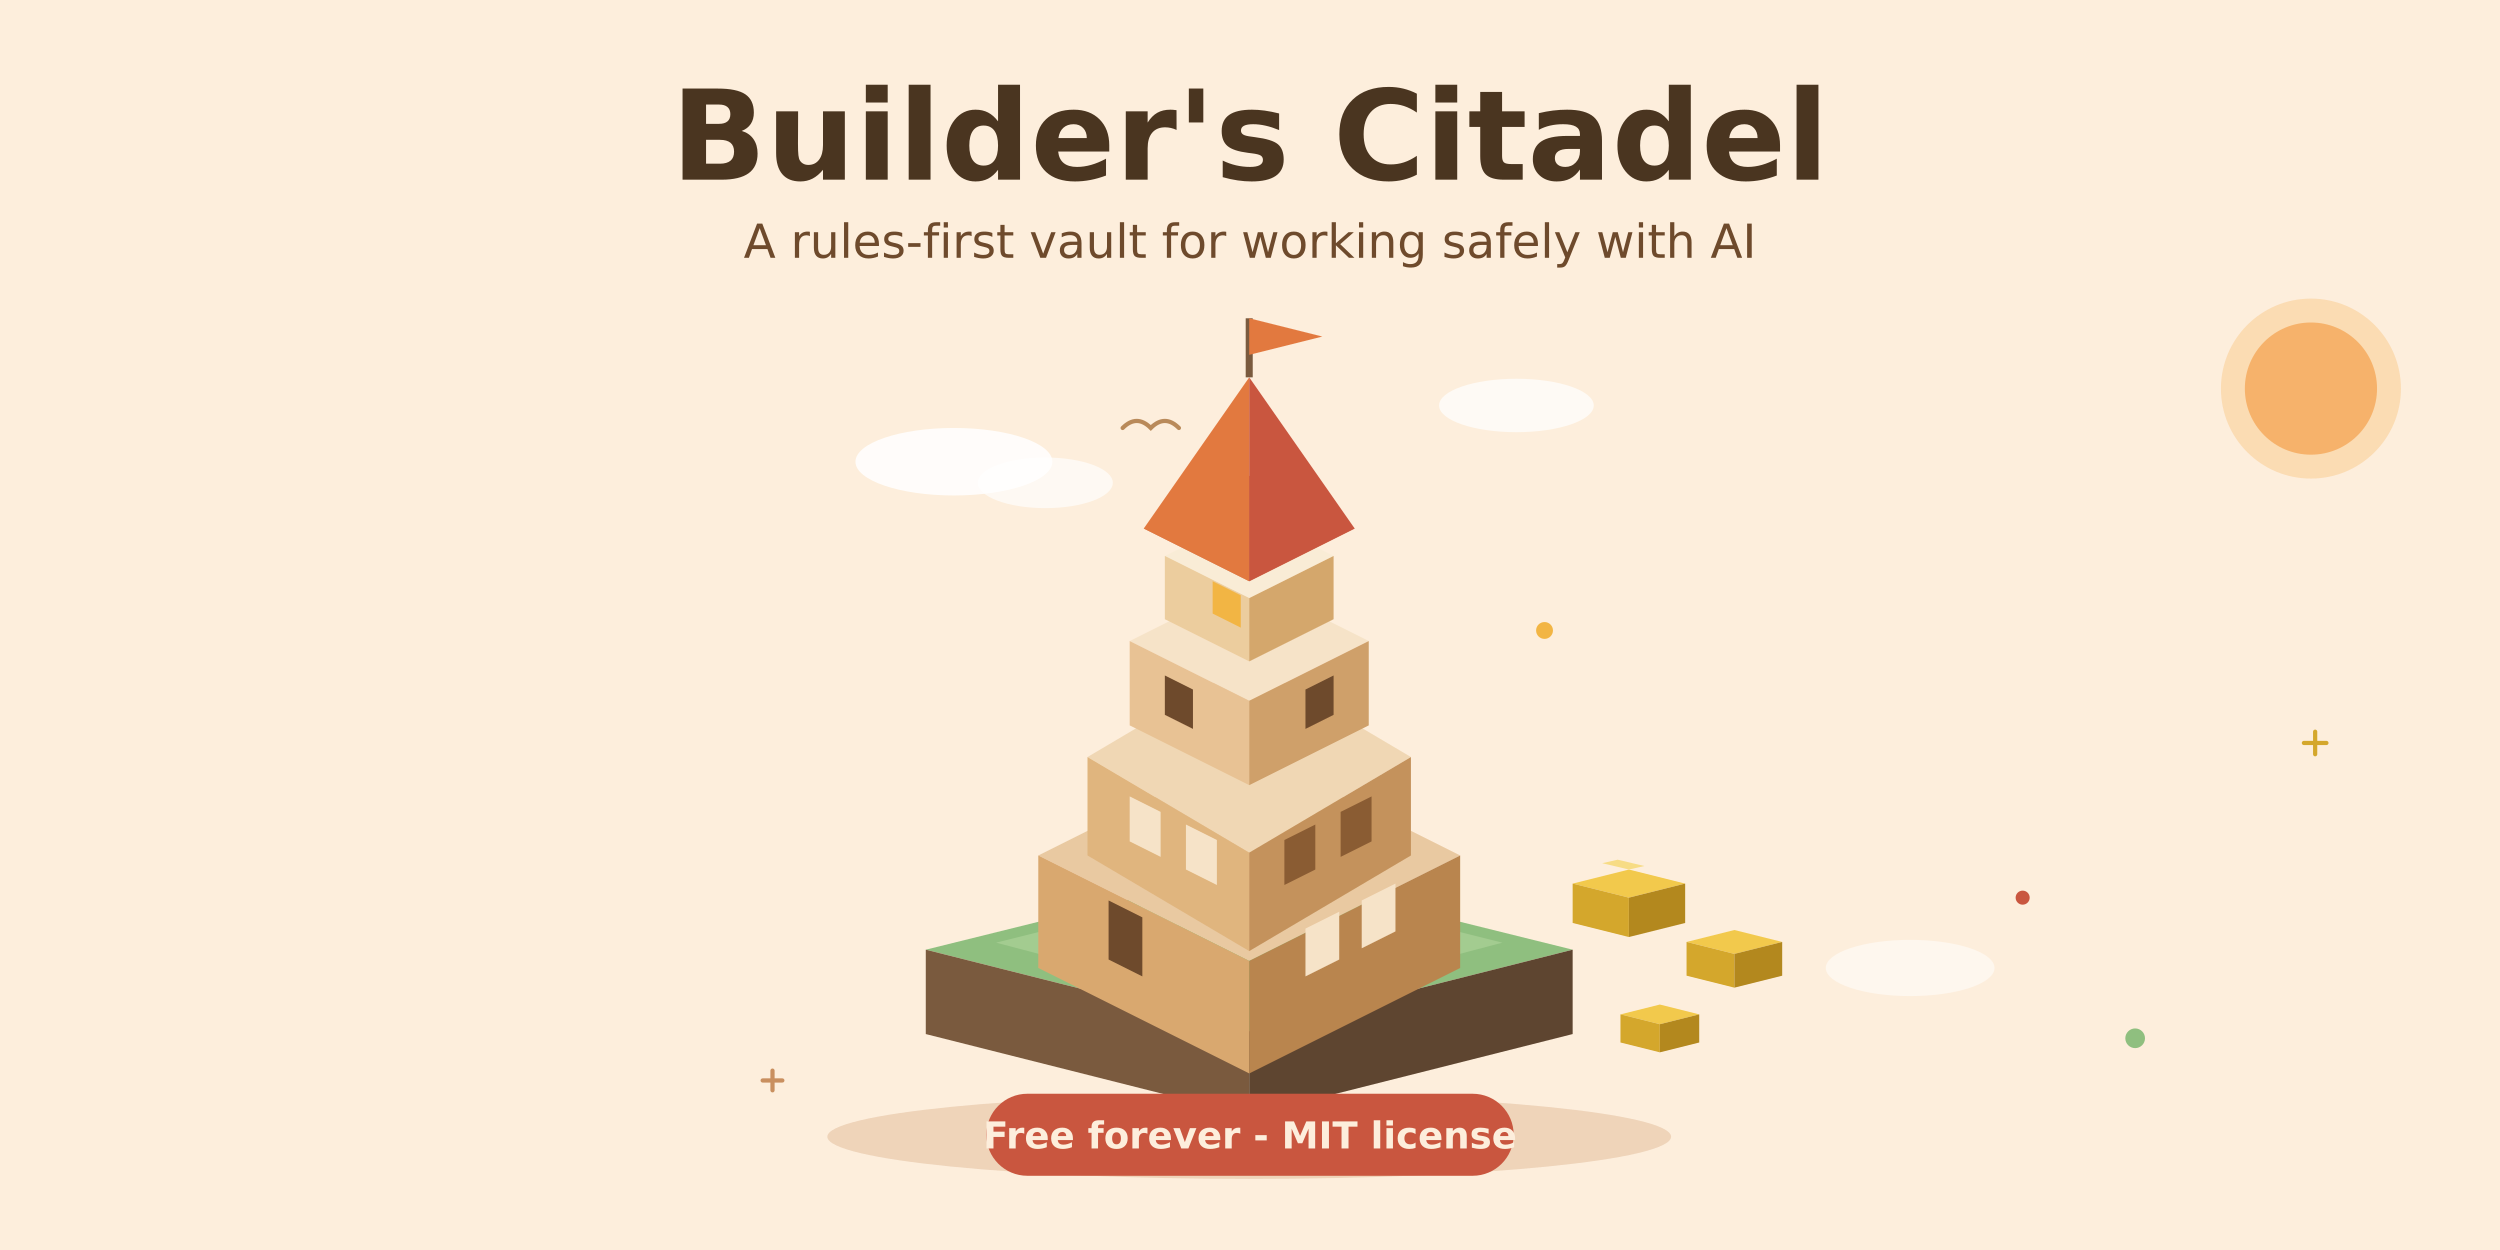
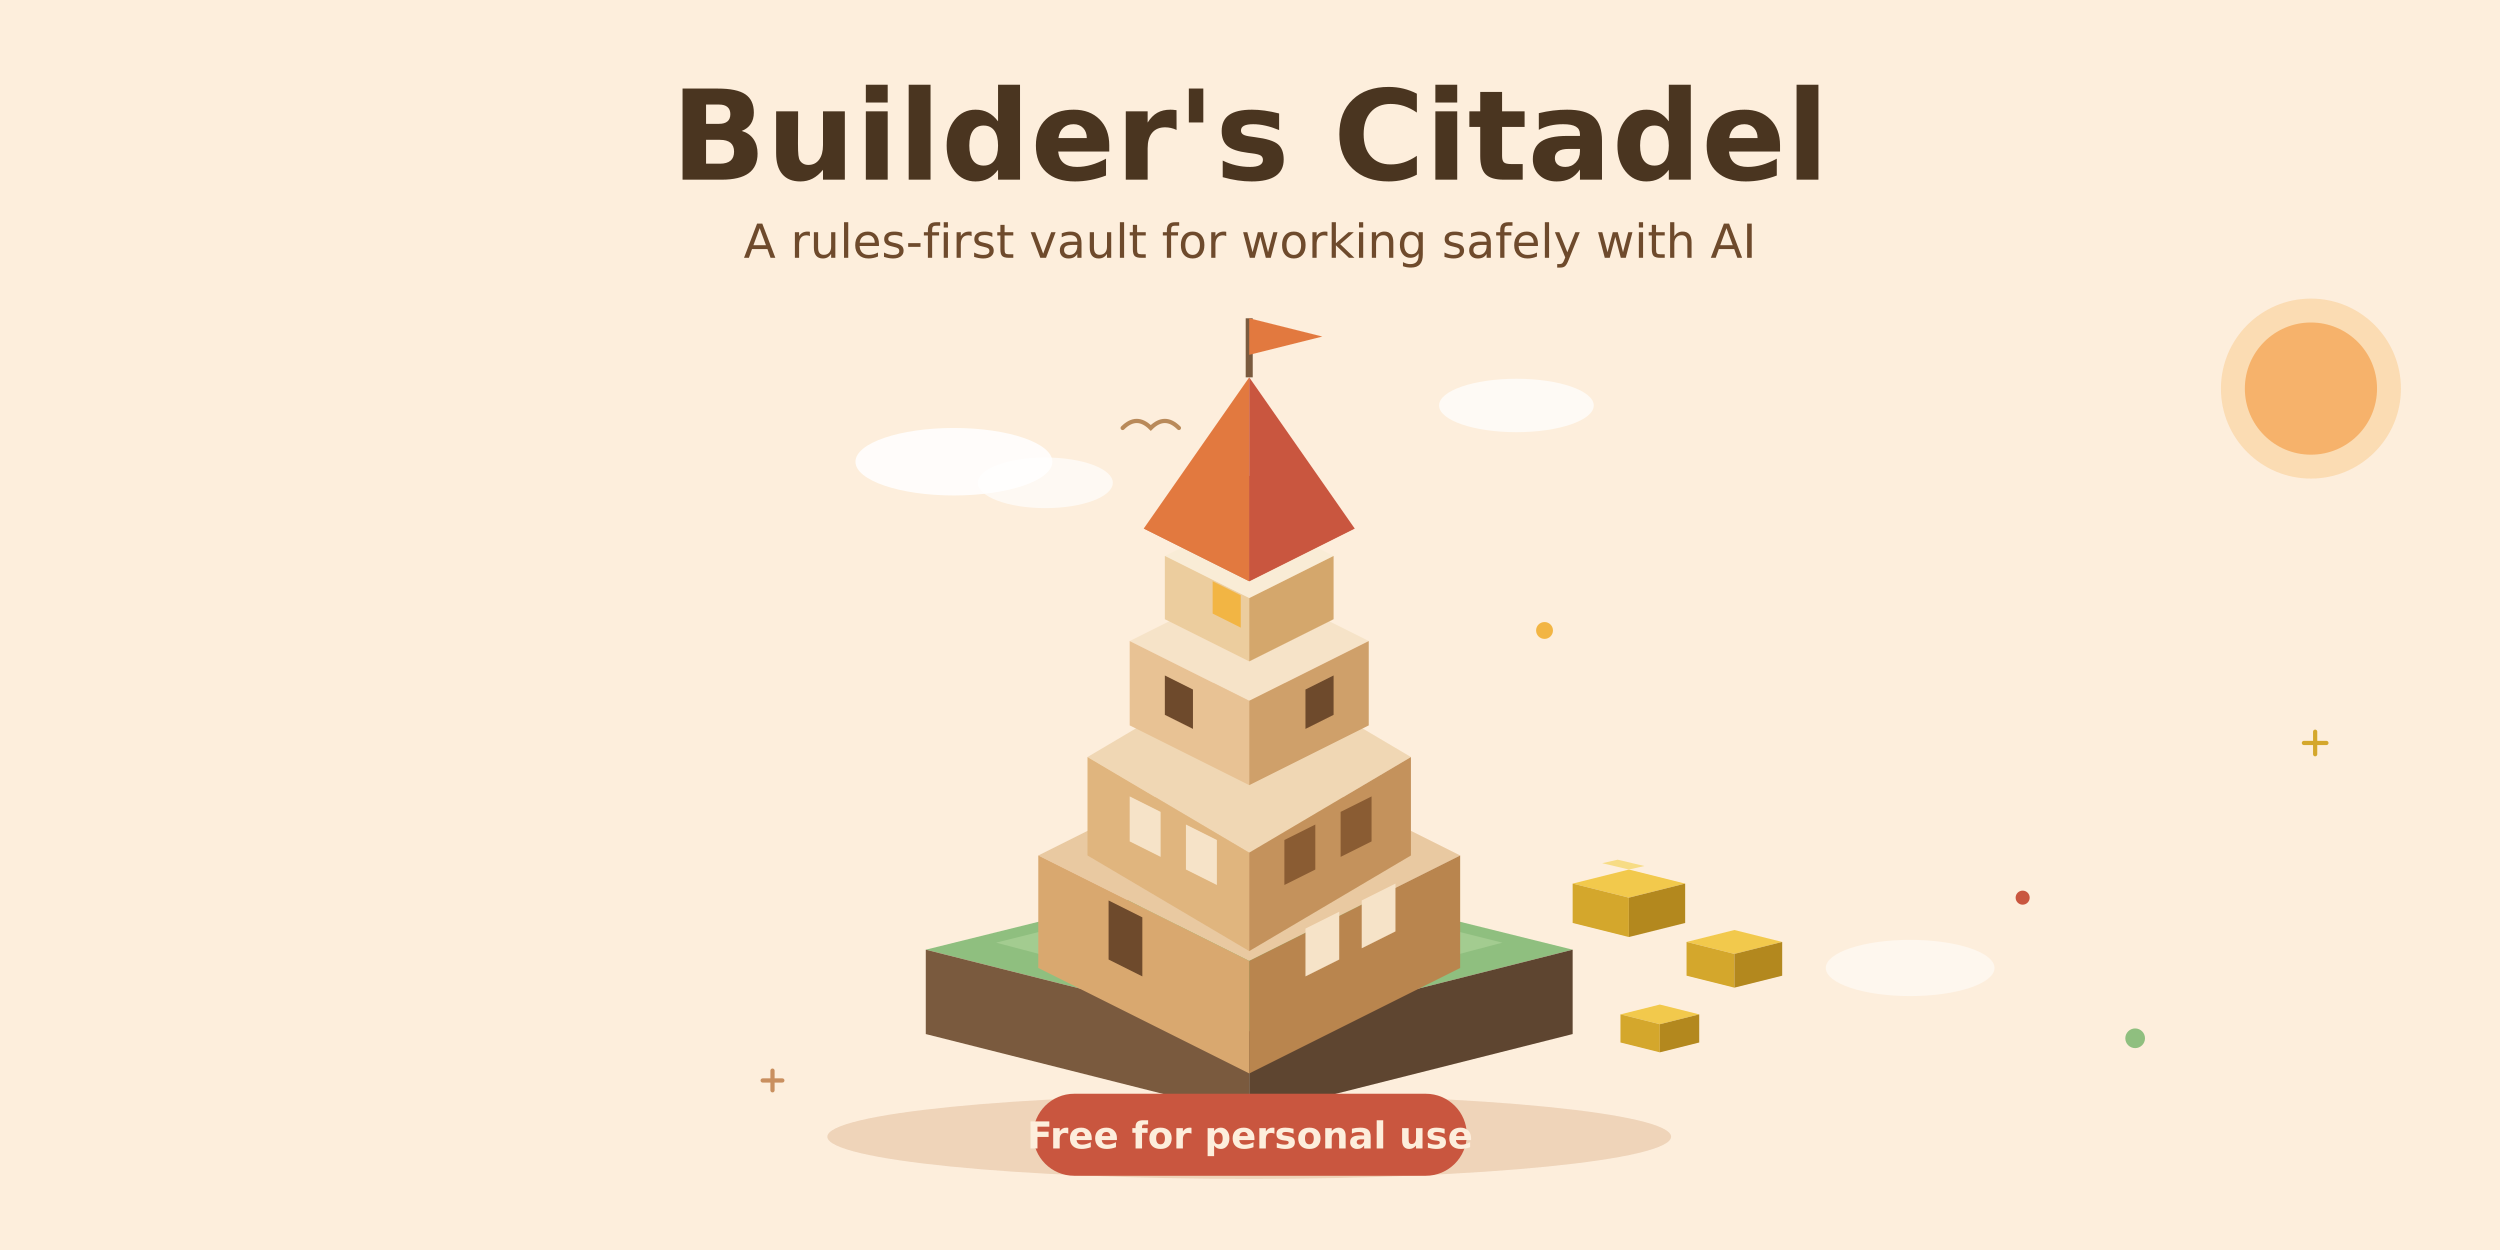
<svg xmlns="http://www.w3.org/2000/svg" width="1280" height="640" viewBox="0 0 1280 640">
  <rect x="0" y="0" width="1280" height="640" fill="#fdeedc" />
  <g transform="translate(330,150) scale(0.72)">
    <rect x="0" y="0" width="1280" height="640" fill="#fdeedc" />
    <circle cx="1185" cy="68" r="64" fill="#f9c98a" opacity="0.5" />
    <circle cx="1185" cy="68" r="47" fill="#f6b26b" />
    <ellipse cx="220" cy="120" rx="70" ry="24" fill="#ffffff" opacity="0.85" />
    <ellipse cx="285" cy="135" rx="48" ry="18" fill="#ffffff" opacity="0.65" />
    <ellipse cx="900" cy="480" rx="60" ry="20" fill="#ffffff" opacity="0.5" />
    <ellipse cx="620" cy="80" rx="55" ry="19" fill="#ffffff" opacity="0.7" />
    <path d="M340 96 q10 -10 20 0 q10 -10 20 0" fill="none" stroke="#b98a5a" stroke-width="3" stroke-linecap="round" />
    <path d="M395 120 q8 -8 16 0 q8 -8 16 0" fill="none" stroke="#b98a5a" stroke-width="2.5" stroke-linecap="round" />
    <ellipse cx="430" cy="600" rx="300" ry="30" fill="#c98f5f" opacity="0.28" />
    <polygon points="430,410 200,467 430,525 660,467" fill="#8fbf7f" />
    <polygon points="200,467 430,525 430,585 200,527" fill="#7a5a3e" />
    <polygon points="660,467 430,525 430,585 660,527" fill="#5e4530" />
    <polygon points="430,417 250,462 288,472 430,437 572,472 610,462" fill="#a3cc90" />
    <polygon points="430,325 280,400 430,475 580,400" fill="#e9c9a1" />
    <polygon points="280,400 430,475 430,555 280,480" fill="#d9a86f" />
    <polygon points="580,400 430,475 430,555 580,480" fill="#b9854e" />
    <polygon points="330,432 354,444 354,486 330,474" fill="#6e4a2c" />
    <polygon points="470,452 494,440 494,474 470,486" fill="#f6e3c8" />
    <polygon points="510,432 534,420 534,454 510,466" fill="#f6e3c8" />
    <polygon points="430,262 315,330 430,398 545,330" fill="#f0d7b4" />
    <polygon points="315,330 430,398 430,468 315,400" fill="#e0b57e" />
    <polygon points="545,330 430,398 430,468 545,400" fill="#c4925c" />
    <polygon points="345,358 367,369 367,401 345,390" fill="#f6e3c8" />
    <polygon points="385,378 407,389 407,421 385,410" fill="#f6e3c8" />
    <polygon points="455,389 477,378 477,410 455,421" fill="#8a5c33" />
    <polygon points="495,369 517,358 517,390 495,401" fill="#8a5c33" />
    <polygon points="430,205 345,247.5 430,290 515,247.5" fill="#f6e3c8" />
    <polygon points="345,247.5 430,290 430,350 345,307.5" fill="#e8c294" />
    <polygon points="515,247.5 430,290 430,350 515,307.5" fill="#cfa06a" />
    <polygon points="370,272 390,282 390,310 370,300" fill="#6e4a2c" />
    <polygon points="470,282 490,272 490,300 470,310" fill="#6e4a2c" />
    <polygon points="430,157 370,187 430,217 490,187" fill="#f9ecd6" />
    <polygon points="370,187 430,217 430,262 370,232" fill="#eccd9e" />
    <polygon points="490,187 430,217 430,262 490,232" fill="#d4a76c" />
    <polygon points="404,205 424,215 424,238 404,228" fill="#f2b544" />
    <polygon points="430,130 355,167.5 430,205 505,167.5" fill="#d9805f" />
    <polygon points="430,60 355,167.5 430,205" fill="#e2793f" />
    <polygon points="430,60 505,167.5 430,205" fill="#c9563f" />
    <line x1="430" y1="60" x2="430" y2="18" stroke="#7a5a3e" stroke-width="5" />
    <polygon points="430,18 430,44 482,31" fill="#e2793f" />
    <g>
      <polygon points="700,430 660,420 700,410 740,420" fill="#f2c94c" />
      <polygon points="660,420 700,430 700,458 660,448" fill="#d4a72c" />
      <polygon points="740,420 700,430 700,458 740,448" fill="#b3881e" />
      <polygon points="700,410 681,405.5 692,403 711,407.5" fill="#f7dc85" />
    </g>
    <g>
      <polygon points="775,470 741,461.5 775,453 809,461.5" fill="#f2c94c" />
      <polygon points="741,461.5 775,470 775,494 741,485.5" fill="#d4a72c" />
      <polygon points="809,461.5 775,470 775,494 809,485.5" fill="#b3881e" />
    </g>
    <g>
      <polygon points="722,520 694,513 722,506 750,513" fill="#f2c94c" />
      <polygon points="694,513 722,520 722,540 694,533" fill="#d4a72c" />
      <polygon points="750,513 722,520 722,540 750,533" fill="#b3881e" />
    </g>
    <circle cx="640" cy="240" r="6" fill="#f2b544" />
    <circle cx="980" cy="430" r="5" fill="#c9563f" />
    <circle cx="1060" cy="530" r="7" fill="#8fbf7f" />
    <path d="M1180 320 l16 0 m-8 -8 l0 16" stroke="#d4a72c" stroke-width="3" stroke-linecap="round" />
    <path d="M84 560 l14 0 m-7 -7 l0 14" stroke="#c98f5f" stroke-width="3" stroke-linecap="round" />
  </g>
-   <g font-family="DejaVu Sans, sans-serif">
+   <g font-family="Ubuntu Sans, DejaVu Sans, sans-serif">
    <text x="640" y="92" font-size="64" font-weight="bold" fill="#4a3520" text-anchor="middle">Builder's Citadel</text>
    <text x="640" y="132" font-size="24" fill="#6e4a2c" text-anchor="middle">A rules-first vault for working safely with AI</text>
-     <rect x="505" y="560" width="270" height="42" rx="21" fill="#c9563f" />
-     <text x="640" y="588" font-size="19" font-weight="bold" fill="#fdeedc" text-anchor="middle">Free forever - MIT license</text>
+     <rect x="529" y="560" width="222" height="42" rx="21" fill="#c9563f" />
+     <text x="640" y="588" font-size="19" font-weight="bold" fill="#fdeedc" text-anchor="middle">Free for personal use</text>
  </g>
</svg>
